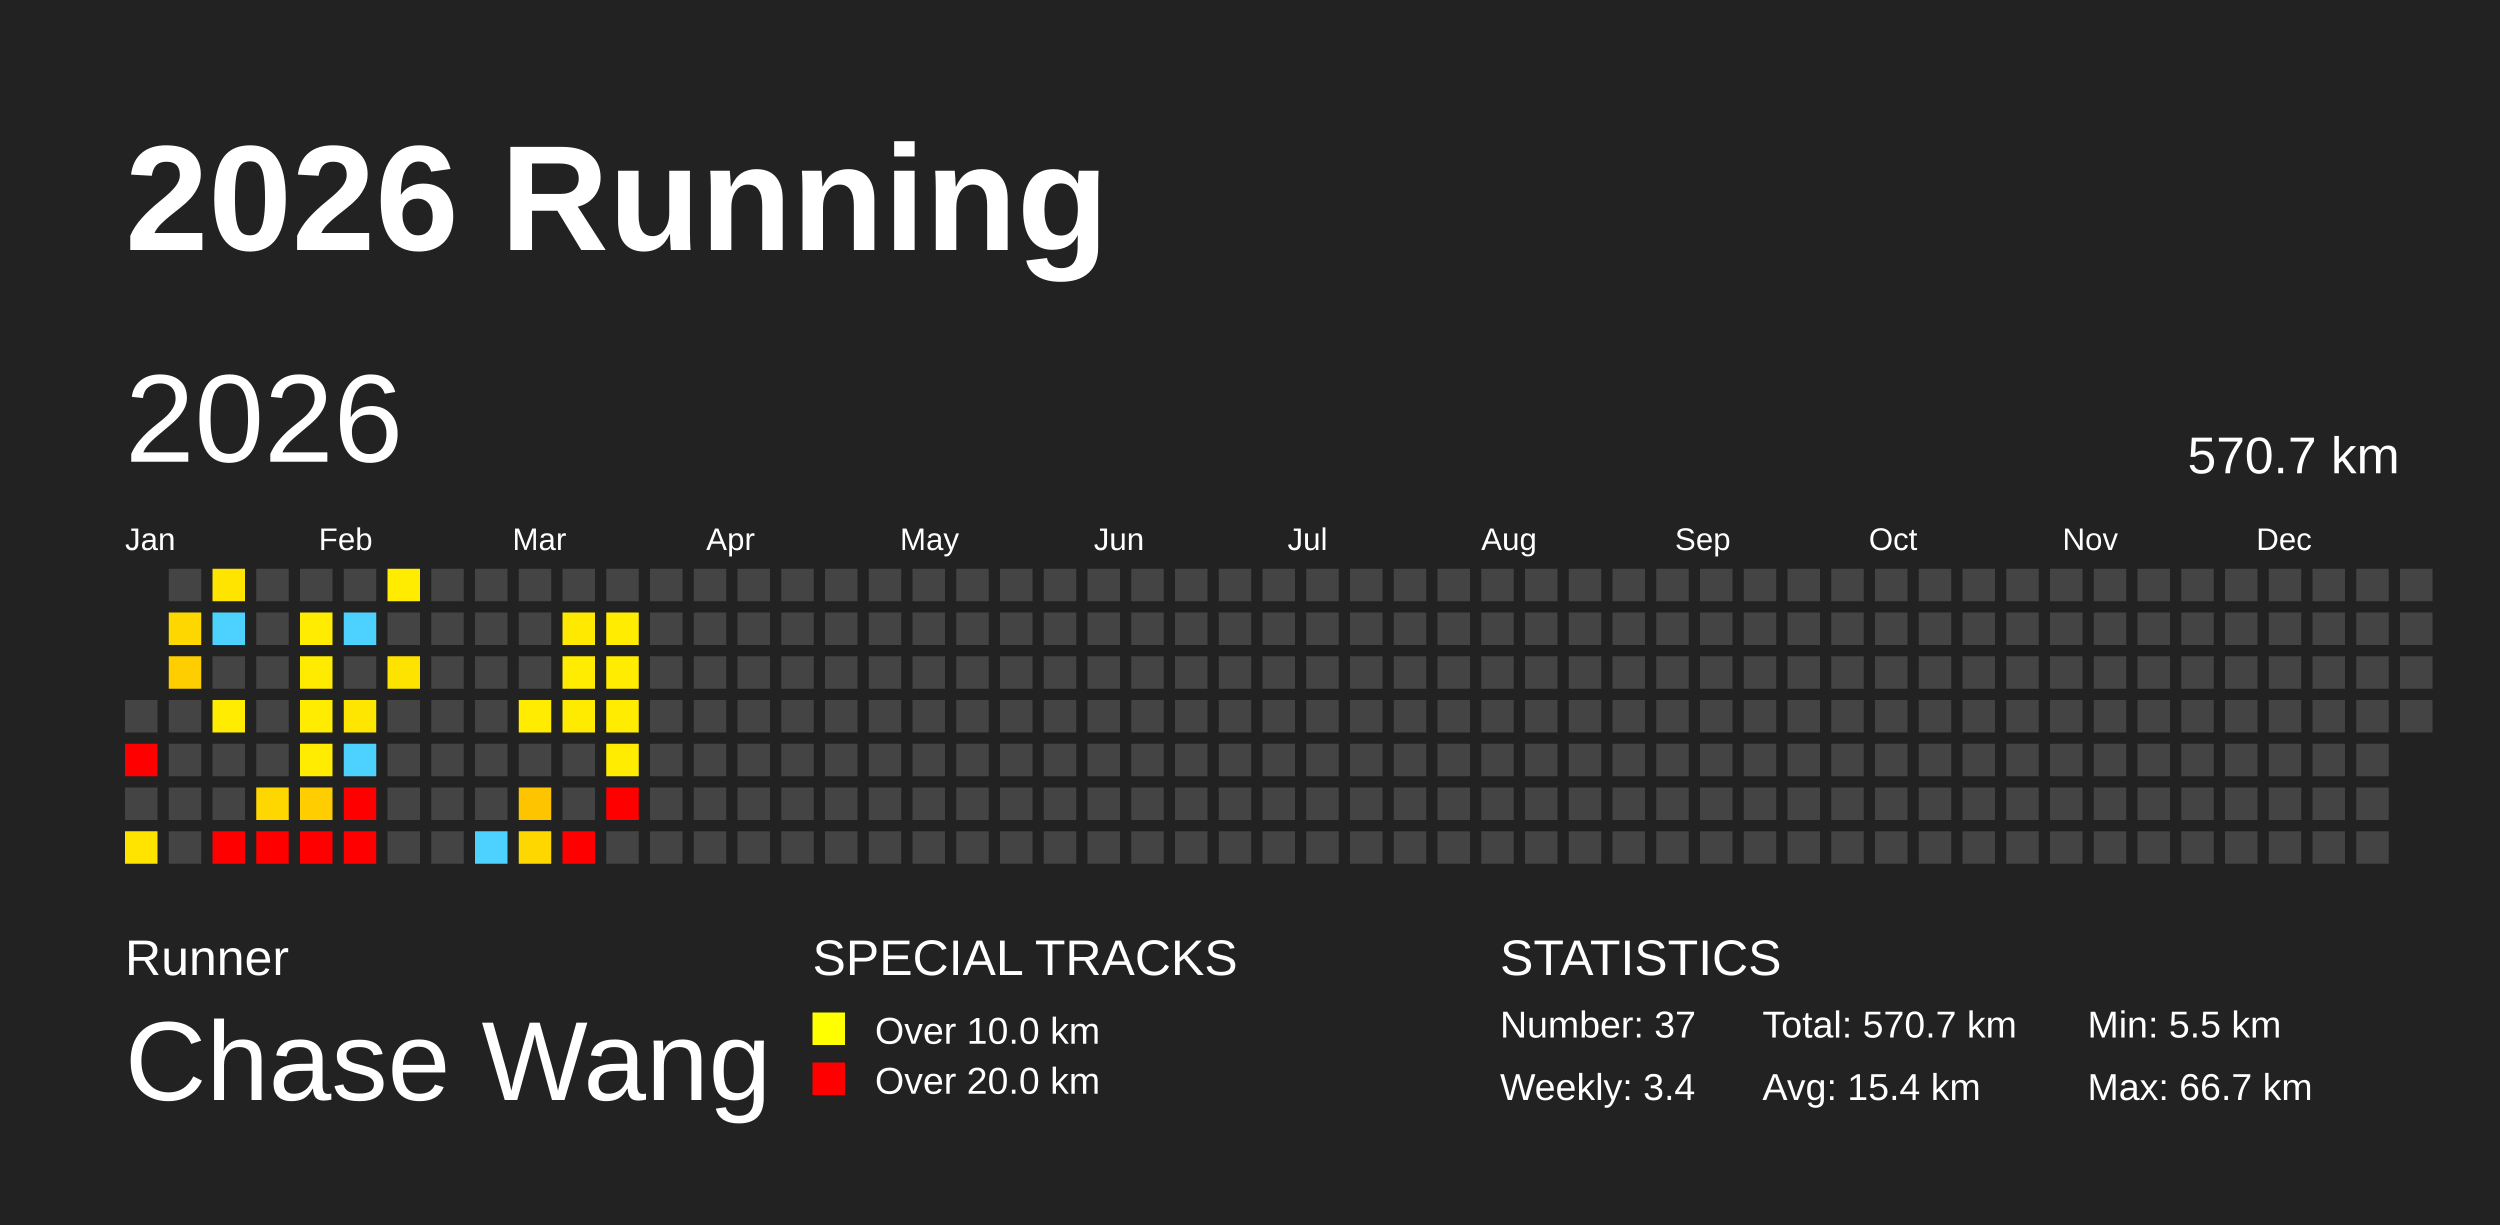
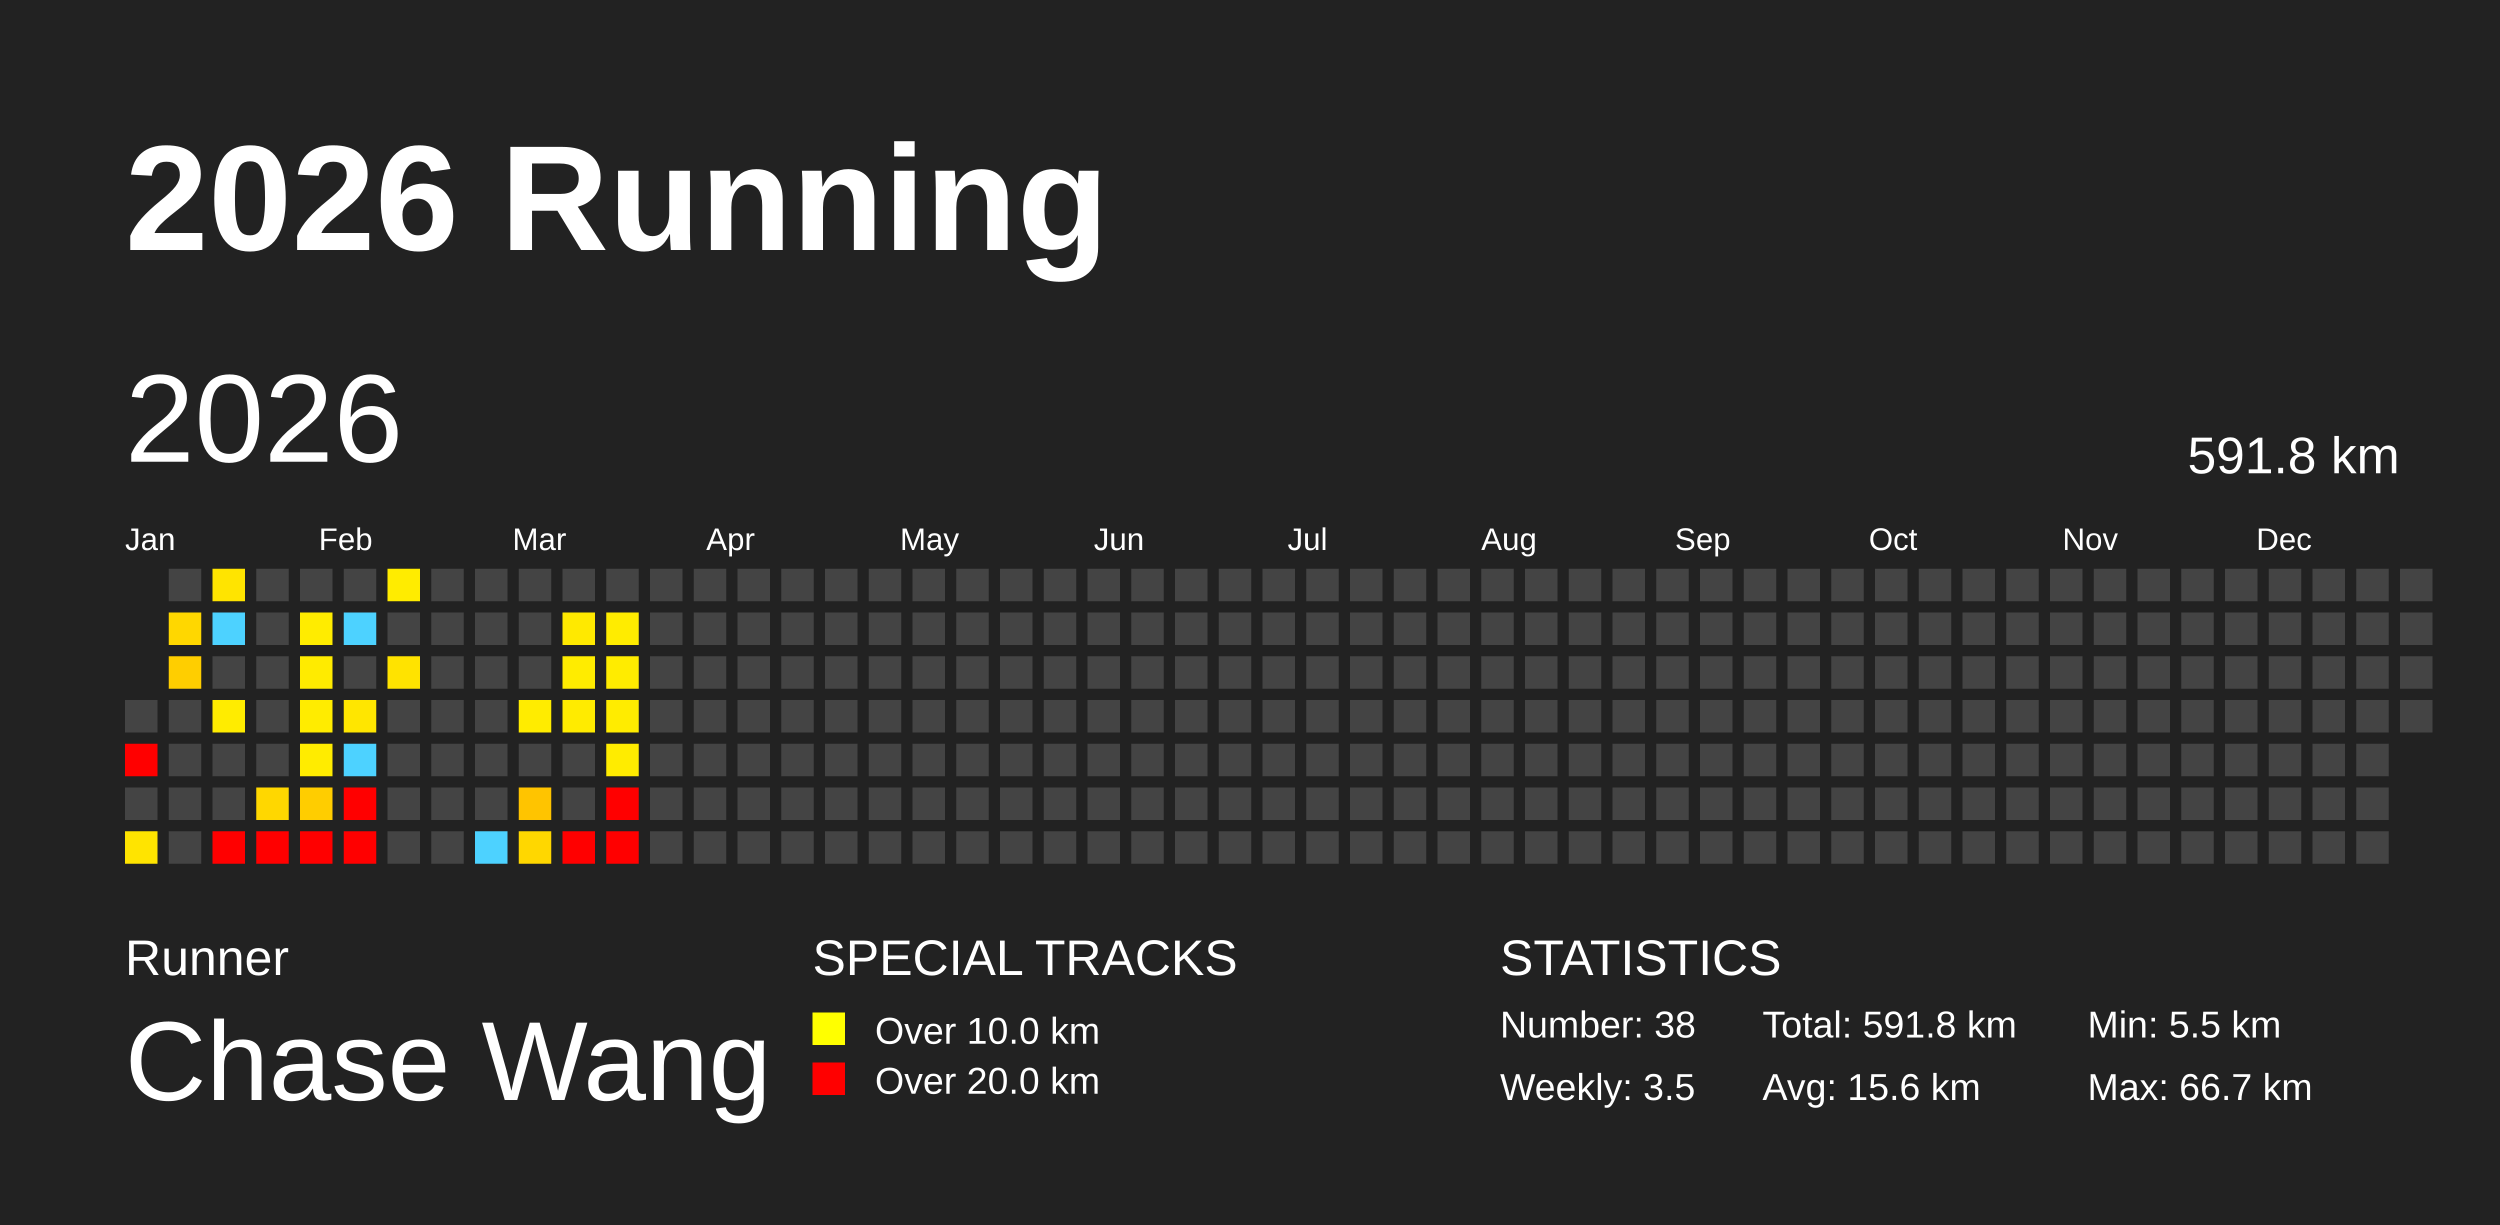
<svg xmlns="http://www.w3.org/2000/svg" baseProfile="full" height="98mm" version="1.1" viewBox="0,0,200,98" width="200mm">
  <defs />
  <rect fill="#222222" height="98" width="200" x="0" y="0" />
  <text fill="#FFFFFF" style="font-size:12px; font-family:Arial; font-weight:bold;" x="10" y="20">2026 Running</text>
  <text fill="#FFFFFF" style="font-size:4px; font-family:Arial" x="10" y="78">Runner</text>
  <text fill="#FFFFFF" style="font-size:9px; font-family:Arial" x="10" y="88">Chase Wang</text>
  <text fill="#FFFFFF" style="font-size:4px; font-family:Arial" x="65" y="78">SPECIAL TRACKS</text>
  <rect fill="yellow" height="2.6" width="2.6" x="65" y="81" />
  <text fill="#FFFFFF" style="font-size:3px; font-family:Arial" x="70" y="83.5">Over 10.0 km</text>
  <rect fill="red" height="2.6" width="2.6" x="65" y="85" />
  <text fill="#FFFFFF" style="font-size:3px; font-family:Arial" x="70" y="87.5">Over 20.0 km</text>
  <text fill="#FFFFFF" style="font-size:4px; font-family:Arial" x="120" y="78">STATISTICS</text>
-   <text fill="#FFFFFF" style="font-size:3px; font-family:Arial" x="120" y="83">Number: 37</text>
-   <text fill="#FFFFFF" style="font-size:3px; font-family:Arial" x="120" y="88">Weekly: 3.4</text>
-   <text fill="#FFFFFF" style="font-size:3px; font-family:Arial" x="141" y="83">Total: 570.7 km</text>
-   <text fill="#FFFFFF" style="font-size:3px; font-family:Arial" x="141" y="88">Avg: 15.4 km</text>
+   <text fill="#FFFFFF" style="font-size:3px; font-family:Arial" x="120" y="83">Number: 38</text>
+   <text fill="#FFFFFF" style="font-size:3px; font-family:Arial" x="120" y="88">Weekly: 3.5</text>
+   <text fill="#FFFFFF" style="font-size:3px; font-family:Arial" x="141" y="83">Total: 591.8 km</text>
+   <text fill="#FFFFFF" style="font-size:3px; font-family:Arial" x="141" y="88">Avg: 15.6 km</text>
  <text fill="#FFFFFF" style="font-size:3px; font-family:Arial" x="167" y="83">Min: 5.5 km</text>
  <text fill="#FFFFFF" style="font-size:3px; font-family:Arial" x="167" y="88">Max: 66.7 km</text>
  <text dominant-baseline="hanging" fill="#FFFFFF" style="font-size:10.0px; font-family:Arial;" x="10" y="30">2026</text>
-   <text dominant-baseline="hanging" fill="#FFFFFF" style="font-size:4.125px; font-family:Arial;" x="175" y="35">570.7 km</text>
+   <text dominant-baseline="hanging" fill="#FFFFFF" style="font-size:4.125px; font-family:Arial;" x="175" y="35">591.8 km</text>
  <text fill="#FFFFFF" style="font-size:2.5px; font-family:Arial" x="10.0" y="44">Jan</text>
  <text fill="#FFFFFF" style="font-size:2.5px; font-family:Arial" x="25.5" y="44">Feb</text>
  <text fill="#FFFFFF" style="font-size:2.5px; font-family:Arial" x="41.0" y="44">Mar</text>
  <text fill="#FFFFFF" style="font-size:2.5px; font-family:Arial" x="56.5" y="44">Apr</text>
  <text fill="#FFFFFF" style="font-size:2.5px; font-family:Arial" x="72.0" y="44">May</text>
  <text fill="#FFFFFF" style="font-size:2.5px; font-family:Arial" x="87.5" y="44">Jun</text>
  <text fill="#FFFFFF" style="font-size:2.5px; font-family:Arial" x="103.0" y="44">Jul</text>
  <text fill="#FFFFFF" style="font-size:2.5px; font-family:Arial" x="118.5" y="44">Aug</text>
  <text fill="#FFFFFF" style="font-size:2.5px; font-family:Arial" x="134.0" y="44">Sep</text>
  <text fill="#FFFFFF" style="font-size:2.5px; font-family:Arial" x="149.5" y="44">Oct</text>
  <text fill="#FFFFFF" style="font-size:2.5px; font-family:Arial" x="165.0" y="44">Nov</text>
  <text fill="#FFFFFF" style="font-size:2.5px; font-family:Arial" x="180.5" y="44">Dec</text>
  <rect fill="#444444" height="2.6" width="2.6" x="10.0" y="56.0" />
  <rect fill="red" height="2.6" width="2.6" x="10.0" y="59.5" />
  <rect fill="#444444" height="2.6" width="2.6" x="10.0" y="63.0" />
  <rect fill="#ffe400" height="2.6" width="2.6" x="10.0" y="66.5" />
  <rect fill="#444444" height="2.6" width="2.6" x="13.5" y="45.5" />
  <rect fill="#ffd700" height="2.6" width="2.6" x="13.5" y="49.0" />
  <rect fill="#ffce00" height="2.6" width="2.6" x="13.5" y="52.5" />
  <rect fill="#444444" height="2.6" width="2.6" x="13.5" y="56.0" />
  <rect fill="#444444" height="2.6" width="2.6" x="13.5" y="59.5" />
  <rect fill="#444444" height="2.6" width="2.6" x="13.5" y="63.0" />
  <rect fill="#444444" height="2.6" width="2.6" x="13.5" y="66.5" />
  <rect fill="#ffe400" height="2.6" width="2.6" x="17.0" y="45.5" />
  <rect fill="#4dd2ff" height="2.6" width="2.6" x="17.0" y="49.0" />
  <rect fill="#444444" height="2.6" width="2.6" x="17.0" y="52.5" />
  <rect fill="#ffec00" height="2.6" width="2.6" x="17.0" y="56.0" />
  <rect fill="#444444" height="2.6" width="2.6" x="17.0" y="59.5" />
  <rect fill="#444444" height="2.6" width="2.6" x="17.0" y="63.0" />
  <rect fill="red" height="2.6" width="2.6" x="17.0" y="66.5" />
  <rect fill="#444444" height="2.6" width="2.6" x="20.5" y="45.5" />
  <rect fill="#444444" height="2.6" width="2.6" x="20.5" y="49.0" />
  <rect fill="#444444" height="2.6" width="2.6" x="20.5" y="52.5" />
  <rect fill="#444444" height="2.6" width="2.6" x="20.5" y="56.0" />
  <rect fill="#444444" height="2.6" width="2.6" x="20.5" y="59.5" />
  <rect fill="#ffd700" height="2.6" width="2.6" x="20.5" y="63.0" />
  <rect fill="red" height="2.6" width="2.6" x="20.5" y="66.5" />
  <rect fill="#444444" height="2.6" width="2.6" x="24.0" y="45.5" />
  <rect fill="#ffec00" height="2.6" width="2.6" x="24.0" y="49.0" />
  <rect fill="#ffeb00" height="2.6" width="2.6" x="24.0" y="52.5" />
  <rect fill="#ffec00" height="2.6" width="2.6" x="24.0" y="56.0" />
  <rect fill="#ffec00" height="2.6" width="2.6" x="24.0" y="59.5" />
  <rect fill="#ffcd00" height="2.6" width="2.6" x="24.0" y="63.0" />
  <rect fill="red" height="2.6" width="2.6" x="24.0" y="66.5" />
  <rect fill="#444444" height="2.6" width="2.6" x="27.5" y="45.5" />
  <rect fill="#4dd2ff" height="2.6" width="2.6" x="27.5" y="49.0" />
  <rect fill="#444444" height="2.6" width="2.6" x="27.5" y="52.5" />
  <rect fill="#ffe600" height="2.6" width="2.6" x="27.5" y="56.0" />
  <rect fill="#4dd2ff" height="2.6" width="2.6" x="27.5" y="59.5" />
  <rect fill="red" height="2.6" width="2.6" x="27.5" y="63.0" />
  <rect fill="red" height="2.6" width="2.6" x="27.5" y="66.5" />
  <rect fill="#ffec00" height="2.6" width="2.6" x="31.0" y="45.5" />
  <rect fill="#444444" height="2.6" width="2.6" x="31.0" y="49.0" />
  <rect fill="#ffe300" height="2.6" width="2.6" x="31.0" y="52.5" />
  <rect fill="#444444" height="2.6" width="2.6" x="31.0" y="56.0" />
  <rect fill="#444444" height="2.6" width="2.6" x="31.0" y="59.5" />
  <rect fill="#444444" height="2.6" width="2.6" x="31.0" y="63.0" />
  <rect fill="#444444" height="2.6" width="2.6" x="31.0" y="66.5" />
  <rect fill="#444444" height="2.6" width="2.6" x="34.5" y="45.5" />
  <rect fill="#444444" height="2.6" width="2.6" x="34.5" y="49.0" />
  <rect fill="#444444" height="2.6" width="2.6" x="34.5" y="52.5" />
  <rect fill="#444444" height="2.6" width="2.6" x="34.5" y="56.0" />
  <rect fill="#444444" height="2.6" width="2.6" x="34.5" y="59.5" />
  <rect fill="#444444" height="2.6" width="2.6" x="34.5" y="63.0" />
  <rect fill="#444444" height="2.6" width="2.6" x="34.5" y="66.5" />
  <rect fill="#444444" height="2.6" width="2.6" x="38.0" y="45.5" />
  <rect fill="#444444" height="2.6" width="2.6" x="38.0" y="49.0" />
  <rect fill="#444444" height="2.6" width="2.6" x="38.0" y="52.5" />
  <rect fill="#444444" height="2.6" width="2.6" x="38.0" y="56.0" />
  <rect fill="#444444" height="2.6" width="2.6" x="38.0" y="59.5" />
  <rect fill="#444444" height="2.6" width="2.6" x="38.0" y="63.0" />
  <rect fill="#4dd2ff" height="2.6" width="2.6" x="38.0" y="66.5" />
  <rect fill="#444444" height="2.6" width="2.6" x="41.5" y="45.5" />
  <rect fill="#444444" height="2.6" width="2.6" x="41.5" y="49.0" />
  <rect fill="#444444" height="2.6" width="2.6" x="41.5" y="52.5" />
  <rect fill="#ffec00" height="2.6" width="2.6" x="41.5" y="56.0" />
  <rect fill="#444444" height="2.6" width="2.6" x="41.5" y="59.5" />
  <rect fill="#ffc400" height="2.6" width="2.6" x="41.5" y="63.0" />
  <rect fill="#ffd700" height="2.6" width="2.6" x="41.5" y="66.5" />
  <rect fill="#444444" height="2.6" width="2.6" x="45.0" y="45.5" />
  <rect fill="#ffe900" height="2.6" width="2.6" x="45.0" y="49.0" />
  <rect fill="#ffec00" height="2.6" width="2.6" x="45.0" y="52.5" />
  <rect fill="#ffeb00" height="2.6" width="2.6" x="45.0" y="56.0" />
  <rect fill="#444444" height="2.6" width="2.6" x="45.0" y="59.5" />
  <rect fill="#444444" height="2.6" width="2.6" x="45.0" y="63.0" />
  <rect fill="red" height="2.6" width="2.6" x="45.0" y="66.5" />
  <rect fill="#444444" height="2.6" width="2.6" x="48.5" y="45.5" />
  <rect fill="#ffec00" height="2.6" width="2.6" x="48.5" y="49.0" />
  <rect fill="#ffec00" height="2.6" width="2.6" x="48.5" y="52.5" />
  <rect fill="#ffec00" height="2.6" width="2.6" x="48.5" y="56.0" />
  <rect fill="#ffec00" height="2.6" width="2.6" x="48.5" y="59.5" />
  <rect fill="red" height="2.6" width="2.6" x="48.5" y="63.0" />
-   <rect fill="#444444" height="2.6" width="2.6" x="48.5" y="66.5" />
+   <rect fill="red" height="2.6" width="2.6" x="48.5" y="66.5" />
  <rect fill="#444444" height="2.6" width="2.6" x="52.0" y="45.5" />
  <rect fill="#444444" height="2.6" width="2.6" x="52.0" y="49.0" />
  <rect fill="#444444" height="2.6" width="2.6" x="52.0" y="52.5" />
  <rect fill="#444444" height="2.6" width="2.6" x="52.0" y="56.0" />
  <rect fill="#444444" height="2.6" width="2.6" x="52.0" y="59.5" />
  <rect fill="#444444" height="2.6" width="2.6" x="52.0" y="63.0" />
  <rect fill="#444444" height="2.6" width="2.6" x="52.0" y="66.5" />
  <rect fill="#444444" height="2.6" width="2.6" x="55.5" y="45.5" />
  <rect fill="#444444" height="2.6" width="2.6" x="55.5" y="49.0" />
  <rect fill="#444444" height="2.6" width="2.6" x="55.5" y="52.5" />
  <rect fill="#444444" height="2.6" width="2.6" x="55.5" y="56.0" />
  <rect fill="#444444" height="2.6" width="2.6" x="55.5" y="59.5" />
  <rect fill="#444444" height="2.6" width="2.6" x="55.5" y="63.0" />
  <rect fill="#444444" height="2.6" width="2.6" x="55.5" y="66.5" />
  <rect fill="#444444" height="2.6" width="2.6" x="59.0" y="45.5" />
  <rect fill="#444444" height="2.6" width="2.6" x="59.0" y="49.0" />
  <rect fill="#444444" height="2.6" width="2.6" x="59.0" y="52.5" />
  <rect fill="#444444" height="2.6" width="2.6" x="59.0" y="56.0" />
  <rect fill="#444444" height="2.6" width="2.6" x="59.0" y="59.5" />
  <rect fill="#444444" height="2.6" width="2.6" x="59.0" y="63.0" />
  <rect fill="#444444" height="2.6" width="2.6" x="59.0" y="66.5" />
  <rect fill="#444444" height="2.6" width="2.6" x="62.5" y="45.5" />
  <rect fill="#444444" height="2.6" width="2.6" x="62.5" y="49.0" />
  <rect fill="#444444" height="2.6" width="2.6" x="62.5" y="52.5" />
  <rect fill="#444444" height="2.6" width="2.6" x="62.5" y="56.0" />
  <rect fill="#444444" height="2.6" width="2.6" x="62.5" y="59.5" />
  <rect fill="#444444" height="2.6" width="2.6" x="62.5" y="63.0" />
  <rect fill="#444444" height="2.6" width="2.6" x="62.5" y="66.5" />
  <rect fill="#444444" height="2.6" width="2.6" x="66.0" y="45.5" />
  <rect fill="#444444" height="2.6" width="2.6" x="66.0" y="49.0" />
  <rect fill="#444444" height="2.6" width="2.6" x="66.0" y="52.5" />
  <rect fill="#444444" height="2.6" width="2.6" x="66.0" y="56.0" />
  <rect fill="#444444" height="2.6" width="2.6" x="66.0" y="59.5" />
  <rect fill="#444444" height="2.6" width="2.6" x="66.0" y="63.0" />
  <rect fill="#444444" height="2.6" width="2.6" x="66.0" y="66.5" />
  <rect fill="#444444" height="2.6" width="2.6" x="69.5" y="45.5" />
  <rect fill="#444444" height="2.6" width="2.6" x="69.5" y="49.0" />
  <rect fill="#444444" height="2.6" width="2.6" x="69.5" y="52.5" />
  <rect fill="#444444" height="2.6" width="2.6" x="69.5" y="56.0" />
  <rect fill="#444444" height="2.6" width="2.6" x="69.5" y="59.5" />
  <rect fill="#444444" height="2.6" width="2.6" x="69.5" y="63.0" />
  <rect fill="#444444" height="2.6" width="2.6" x="69.5" y="66.5" />
  <rect fill="#444444" height="2.6" width="2.6" x="73.0" y="45.5" />
  <rect fill="#444444" height="2.6" width="2.6" x="73.0" y="49.0" />
  <rect fill="#444444" height="2.6" width="2.6" x="73.0" y="52.5" />
  <rect fill="#444444" height="2.6" width="2.6" x="73.0" y="56.0" />
  <rect fill="#444444" height="2.6" width="2.6" x="73.0" y="59.5" />
  <rect fill="#444444" height="2.6" width="2.6" x="73.0" y="63.0" />
  <rect fill="#444444" height="2.6" width="2.6" x="73.0" y="66.5" />
  <rect fill="#444444" height="2.6" width="2.6" x="76.5" y="45.5" />
  <rect fill="#444444" height="2.6" width="2.6" x="76.5" y="49.0" />
  <rect fill="#444444" height="2.6" width="2.6" x="76.5" y="52.5" />
  <rect fill="#444444" height="2.6" width="2.6" x="76.5" y="56.0" />
  <rect fill="#444444" height="2.6" width="2.6" x="76.5" y="59.5" />
  <rect fill="#444444" height="2.6" width="2.6" x="76.5" y="63.0" />
  <rect fill="#444444" height="2.6" width="2.6" x="76.5" y="66.5" />
  <rect fill="#444444" height="2.6" width="2.6" x="80.0" y="45.5" />
  <rect fill="#444444" height="2.6" width="2.6" x="80.0" y="49.0" />
  <rect fill="#444444" height="2.6" width="2.6" x="80.0" y="52.5" />
  <rect fill="#444444" height="2.6" width="2.6" x="80.0" y="56.0" />
  <rect fill="#444444" height="2.6" width="2.6" x="80.0" y="59.5" />
  <rect fill="#444444" height="2.6" width="2.6" x="80.0" y="63.0" />
  <rect fill="#444444" height="2.6" width="2.6" x="80.0" y="66.5" />
  <rect fill="#444444" height="2.6" width="2.6" x="83.5" y="45.5" />
  <rect fill="#444444" height="2.6" width="2.6" x="83.5" y="49.0" />
  <rect fill="#444444" height="2.6" width="2.6" x="83.5" y="52.5" />
  <rect fill="#444444" height="2.6" width="2.6" x="83.5" y="56.0" />
  <rect fill="#444444" height="2.6" width="2.6" x="83.5" y="59.5" />
  <rect fill="#444444" height="2.6" width="2.6" x="83.5" y="63.0" />
  <rect fill="#444444" height="2.6" width="2.6" x="83.5" y="66.5" />
  <rect fill="#444444" height="2.6" width="2.6" x="87.0" y="45.5" />
  <rect fill="#444444" height="2.6" width="2.6" x="87.0" y="49.0" />
  <rect fill="#444444" height="2.6" width="2.6" x="87.0" y="52.5" />
  <rect fill="#444444" height="2.6" width="2.6" x="87.0" y="56.0" />
  <rect fill="#444444" height="2.6" width="2.6" x="87.0" y="59.5" />
  <rect fill="#444444" height="2.6" width="2.6" x="87.0" y="63.0" />
  <rect fill="#444444" height="2.6" width="2.6" x="87.0" y="66.5" />
  <rect fill="#444444" height="2.6" width="2.6" x="90.5" y="45.5" />
  <rect fill="#444444" height="2.6" width="2.6" x="90.5" y="49.0" />
  <rect fill="#444444" height="2.6" width="2.6" x="90.5" y="52.5" />
  <rect fill="#444444" height="2.6" width="2.6" x="90.5" y="56.0" />
  <rect fill="#444444" height="2.6" width="2.6" x="90.5" y="59.5" />
  <rect fill="#444444" height="2.6" width="2.6" x="90.5" y="63.0" />
  <rect fill="#444444" height="2.6" width="2.6" x="90.5" y="66.5" />
  <rect fill="#444444" height="2.6" width="2.6" x="94.0" y="45.5" />
  <rect fill="#444444" height="2.6" width="2.6" x="94.0" y="49.0" />
  <rect fill="#444444" height="2.6" width="2.6" x="94.0" y="52.5" />
  <rect fill="#444444" height="2.6" width="2.6" x="94.0" y="56.0" />
  <rect fill="#444444" height="2.6" width="2.6" x="94.0" y="59.5" />
  <rect fill="#444444" height="2.6" width="2.6" x="94.0" y="63.0" />
  <rect fill="#444444" height="2.6" width="2.6" x="94.0" y="66.5" />
  <rect fill="#444444" height="2.6" width="2.6" x="97.5" y="45.5" />
  <rect fill="#444444" height="2.6" width="2.6" x="97.5" y="49.0" />
  <rect fill="#444444" height="2.6" width="2.6" x="97.5" y="52.5" />
  <rect fill="#444444" height="2.6" width="2.6" x="97.5" y="56.0" />
  <rect fill="#444444" height="2.6" width="2.6" x="97.5" y="59.5" />
  <rect fill="#444444" height="2.6" width="2.6" x="97.5" y="63.0" />
  <rect fill="#444444" height="2.6" width="2.6" x="97.5" y="66.5" />
  <rect fill="#444444" height="2.6" width="2.6" x="101.0" y="45.5" />
  <rect fill="#444444" height="2.6" width="2.6" x="101.0" y="49.0" />
  <rect fill="#444444" height="2.6" width="2.6" x="101.0" y="52.5" />
  <rect fill="#444444" height="2.6" width="2.6" x="101.0" y="56.0" />
  <rect fill="#444444" height="2.6" width="2.6" x="101.0" y="59.5" />
  <rect fill="#444444" height="2.6" width="2.6" x="101.0" y="63.0" />
  <rect fill="#444444" height="2.6" width="2.6" x="101.0" y="66.5" />
  <rect fill="#444444" height="2.6" width="2.6" x="104.5" y="45.5" />
  <rect fill="#444444" height="2.6" width="2.6" x="104.5" y="49.0" />
  <rect fill="#444444" height="2.6" width="2.6" x="104.5" y="52.5" />
  <rect fill="#444444" height="2.6" width="2.6" x="104.5" y="56.0" />
  <rect fill="#444444" height="2.6" width="2.6" x="104.5" y="59.5" />
  <rect fill="#444444" height="2.6" width="2.6" x="104.5" y="63.0" />
  <rect fill="#444444" height="2.6" width="2.6" x="104.5" y="66.5" />
  <rect fill="#444444" height="2.6" width="2.6" x="108.0" y="45.5" />
  <rect fill="#444444" height="2.6" width="2.6" x="108.0" y="49.0" />
  <rect fill="#444444" height="2.6" width="2.6" x="108.0" y="52.5" />
  <rect fill="#444444" height="2.6" width="2.6" x="108.0" y="56.0" />
  <rect fill="#444444" height="2.6" width="2.6" x="108.0" y="59.5" />
  <rect fill="#444444" height="2.6" width="2.6" x="108.0" y="63.0" />
  <rect fill="#444444" height="2.6" width="2.6" x="108.0" y="66.5" />
  <rect fill="#444444" height="2.6" width="2.6" x="111.5" y="45.5" />
  <rect fill="#444444" height="2.6" width="2.6" x="111.5" y="49.0" />
  <rect fill="#444444" height="2.6" width="2.6" x="111.5" y="52.5" />
  <rect fill="#444444" height="2.6" width="2.6" x="111.5" y="56.0" />
  <rect fill="#444444" height="2.6" width="2.6" x="111.5" y="59.5" />
  <rect fill="#444444" height="2.6" width="2.6" x="111.5" y="63.0" />
  <rect fill="#444444" height="2.6" width="2.6" x="111.5" y="66.5" />
  <rect fill="#444444" height="2.6" width="2.6" x="115.0" y="45.5" />
  <rect fill="#444444" height="2.6" width="2.6" x="115.0" y="49.0" />
  <rect fill="#444444" height="2.6" width="2.6" x="115.0" y="52.5" />
  <rect fill="#444444" height="2.6" width="2.6" x="115.0" y="56.0" />
  <rect fill="#444444" height="2.6" width="2.6" x="115.0" y="59.5" />
  <rect fill="#444444" height="2.6" width="2.6" x="115.0" y="63.0" />
  <rect fill="#444444" height="2.6" width="2.6" x="115.0" y="66.5" />
  <rect fill="#444444" height="2.6" width="2.6" x="118.5" y="45.5" />
  <rect fill="#444444" height="2.6" width="2.6" x="118.5" y="49.0" />
  <rect fill="#444444" height="2.6" width="2.6" x="118.5" y="52.5" />
  <rect fill="#444444" height="2.6" width="2.6" x="118.5" y="56.0" />
  <rect fill="#444444" height="2.6" width="2.6" x="118.5" y="59.5" />
  <rect fill="#444444" height="2.6" width="2.6" x="118.5" y="63.0" />
  <rect fill="#444444" height="2.6" width="2.6" x="118.5" y="66.5" />
  <rect fill="#444444" height="2.6" width="2.6" x="122.0" y="45.5" />
  <rect fill="#444444" height="2.6" width="2.6" x="122.0" y="49.0" />
  <rect fill="#444444" height="2.6" width="2.6" x="122.0" y="52.5" />
  <rect fill="#444444" height="2.6" width="2.6" x="122.0" y="56.0" />
  <rect fill="#444444" height="2.6" width="2.6" x="122.0" y="59.5" />
  <rect fill="#444444" height="2.6" width="2.6" x="122.0" y="63.0" />
  <rect fill="#444444" height="2.6" width="2.6" x="122.0" y="66.5" />
  <rect fill="#444444" height="2.6" width="2.6" x="125.5" y="45.5" />
  <rect fill="#444444" height="2.6" width="2.6" x="125.5" y="49.0" />
  <rect fill="#444444" height="2.6" width="2.6" x="125.5" y="52.5" />
  <rect fill="#444444" height="2.6" width="2.6" x="125.5" y="56.0" />
  <rect fill="#444444" height="2.6" width="2.6" x="125.5" y="59.5" />
  <rect fill="#444444" height="2.6" width="2.6" x="125.5" y="63.0" />
  <rect fill="#444444" height="2.6" width="2.6" x="125.5" y="66.5" />
  <rect fill="#444444" height="2.6" width="2.6" x="129.0" y="45.5" />
  <rect fill="#444444" height="2.6" width="2.6" x="129.0" y="49.0" />
  <rect fill="#444444" height="2.6" width="2.6" x="129.0" y="52.5" />
  <rect fill="#444444" height="2.6" width="2.6" x="129.0" y="56.0" />
  <rect fill="#444444" height="2.6" width="2.6" x="129.0" y="59.5" />
  <rect fill="#444444" height="2.6" width="2.6" x="129.0" y="63.0" />
  <rect fill="#444444" height="2.6" width="2.6" x="129.0" y="66.5" />
  <rect fill="#444444" height="2.6" width="2.6" x="132.5" y="45.5" />
  <rect fill="#444444" height="2.6" width="2.6" x="132.5" y="49.0" />
  <rect fill="#444444" height="2.6" width="2.6" x="132.5" y="52.5" />
  <rect fill="#444444" height="2.6" width="2.6" x="132.5" y="56.0" />
  <rect fill="#444444" height="2.6" width="2.6" x="132.5" y="59.5" />
  <rect fill="#444444" height="2.6" width="2.6" x="132.5" y="63.0" />
  <rect fill="#444444" height="2.6" width="2.6" x="132.5" y="66.5" />
  <rect fill="#444444" height="2.6" width="2.6" x="136.0" y="45.5" />
  <rect fill="#444444" height="2.6" width="2.6" x="136.0" y="49.0" />
  <rect fill="#444444" height="2.6" width="2.6" x="136.0" y="52.5" />
  <rect fill="#444444" height="2.6" width="2.6" x="136.0" y="56.0" />
  <rect fill="#444444" height="2.6" width="2.6" x="136.0" y="59.5" />
  <rect fill="#444444" height="2.6" width="2.6" x="136.0" y="63.0" />
  <rect fill="#444444" height="2.6" width="2.6" x="136.0" y="66.5" />
  <rect fill="#444444" height="2.6" width="2.6" x="139.5" y="45.5" />
  <rect fill="#444444" height="2.6" width="2.6" x="139.5" y="49.0" />
  <rect fill="#444444" height="2.6" width="2.6" x="139.5" y="52.5" />
  <rect fill="#444444" height="2.6" width="2.6" x="139.5" y="56.0" />
  <rect fill="#444444" height="2.6" width="2.6" x="139.5" y="59.5" />
  <rect fill="#444444" height="2.6" width="2.6" x="139.5" y="63.0" />
  <rect fill="#444444" height="2.6" width="2.6" x="139.5" y="66.5" />
  <rect fill="#444444" height="2.6" width="2.6" x="143.0" y="45.5" />
  <rect fill="#444444" height="2.6" width="2.6" x="143.0" y="49.0" />
  <rect fill="#444444" height="2.6" width="2.6" x="143.0" y="52.5" />
  <rect fill="#444444" height="2.6" width="2.6" x="143.0" y="56.0" />
  <rect fill="#444444" height="2.6" width="2.6" x="143.0" y="59.5" />
  <rect fill="#444444" height="2.6" width="2.6" x="143.0" y="63.0" />
  <rect fill="#444444" height="2.6" width="2.6" x="143.0" y="66.5" />
  <rect fill="#444444" height="2.6" width="2.6" x="146.5" y="45.5" />
  <rect fill="#444444" height="2.6" width="2.6" x="146.5" y="49.0" />
  <rect fill="#444444" height="2.6" width="2.6" x="146.5" y="52.5" />
  <rect fill="#444444" height="2.6" width="2.6" x="146.5" y="56.0" />
  <rect fill="#444444" height="2.6" width="2.6" x="146.5" y="59.5" />
  <rect fill="#444444" height="2.6" width="2.6" x="146.5" y="63.0" />
  <rect fill="#444444" height="2.6" width="2.6" x="146.5" y="66.5" />
  <rect fill="#444444" height="2.6" width="2.6" x="150.0" y="45.5" />
  <rect fill="#444444" height="2.6" width="2.6" x="150.0" y="49.0" />
  <rect fill="#444444" height="2.6" width="2.6" x="150.0" y="52.5" />
  <rect fill="#444444" height="2.6" width="2.6" x="150.0" y="56.0" />
  <rect fill="#444444" height="2.6" width="2.6" x="150.0" y="59.5" />
  <rect fill="#444444" height="2.6" width="2.6" x="150.0" y="63.0" />
  <rect fill="#444444" height="2.6" width="2.6" x="150.0" y="66.5" />
  <rect fill="#444444" height="2.6" width="2.6" x="153.5" y="45.5" />
  <rect fill="#444444" height="2.6" width="2.6" x="153.5" y="49.0" />
  <rect fill="#444444" height="2.6" width="2.6" x="153.5" y="52.5" />
  <rect fill="#444444" height="2.6" width="2.6" x="153.5" y="56.0" />
  <rect fill="#444444" height="2.6" width="2.6" x="153.5" y="59.5" />
  <rect fill="#444444" height="2.6" width="2.6" x="153.5" y="63.0" />
  <rect fill="#444444" height="2.6" width="2.6" x="153.5" y="66.5" />
  <rect fill="#444444" height="2.6" width="2.6" x="157.0" y="45.5" />
  <rect fill="#444444" height="2.6" width="2.6" x="157.0" y="49.0" />
  <rect fill="#444444" height="2.6" width="2.6" x="157.0" y="52.5" />
  <rect fill="#444444" height="2.6" width="2.6" x="157.0" y="56.0" />
  <rect fill="#444444" height="2.6" width="2.6" x="157.0" y="59.5" />
  <rect fill="#444444" height="2.6" width="2.6" x="157.0" y="63.0" />
  <rect fill="#444444" height="2.6" width="2.6" x="157.0" y="66.5" />
  <rect fill="#444444" height="2.6" width="2.6" x="160.5" y="45.5" />
  <rect fill="#444444" height="2.6" width="2.6" x="160.5" y="49.0" />
  <rect fill="#444444" height="2.6" width="2.6" x="160.5" y="52.5" />
  <rect fill="#444444" height="2.6" width="2.6" x="160.5" y="56.0" />
  <rect fill="#444444" height="2.6" width="2.6" x="160.5" y="59.5" />
  <rect fill="#444444" height="2.6" width="2.6" x="160.5" y="63.0" />
  <rect fill="#444444" height="2.6" width="2.6" x="160.5" y="66.5" />
  <rect fill="#444444" height="2.6" width="2.6" x="164.0" y="45.5" />
  <rect fill="#444444" height="2.6" width="2.6" x="164.0" y="49.0" />
  <rect fill="#444444" height="2.6" width="2.6" x="164.0" y="52.5" />
  <rect fill="#444444" height="2.6" width="2.6" x="164.0" y="56.0" />
  <rect fill="#444444" height="2.6" width="2.6" x="164.0" y="59.5" />
  <rect fill="#444444" height="2.6" width="2.6" x="164.0" y="63.0" />
  <rect fill="#444444" height="2.6" width="2.6" x="164.0" y="66.5" />
  <rect fill="#444444" height="2.6" width="2.6" x="167.5" y="45.5" />
  <rect fill="#444444" height="2.6" width="2.6" x="167.5" y="49.0" />
  <rect fill="#444444" height="2.6" width="2.6" x="167.5" y="52.5" />
  <rect fill="#444444" height="2.6" width="2.6" x="167.5" y="56.0" />
  <rect fill="#444444" height="2.6" width="2.6" x="167.5" y="59.5" />
  <rect fill="#444444" height="2.6" width="2.6" x="167.5" y="63.0" />
  <rect fill="#444444" height="2.6" width="2.6" x="167.5" y="66.5" />
  <rect fill="#444444" height="2.6" width="2.6" x="171.0" y="45.5" />
  <rect fill="#444444" height="2.6" width="2.6" x="171.0" y="49.0" />
  <rect fill="#444444" height="2.6" width="2.6" x="171.0" y="52.5" />
  <rect fill="#444444" height="2.6" width="2.6" x="171.0" y="56.0" />
  <rect fill="#444444" height="2.6" width="2.6" x="171.0" y="59.5" />
  <rect fill="#444444" height="2.6" width="2.6" x="171.0" y="63.0" />
  <rect fill="#444444" height="2.6" width="2.6" x="171.0" y="66.5" />
  <rect fill="#444444" height="2.6" width="2.6" x="174.5" y="45.5" />
  <rect fill="#444444" height="2.6" width="2.6" x="174.5" y="49.0" />
  <rect fill="#444444" height="2.6" width="2.6" x="174.5" y="52.5" />
  <rect fill="#444444" height="2.6" width="2.6" x="174.5" y="56.0" />
  <rect fill="#444444" height="2.6" width="2.6" x="174.5" y="59.5" />
  <rect fill="#444444" height="2.6" width="2.6" x="174.5" y="63.0" />
  <rect fill="#444444" height="2.6" width="2.6" x="174.5" y="66.5" />
  <rect fill="#444444" height="2.6" width="2.6" x="178.0" y="45.5" />
  <rect fill="#444444" height="2.6" width="2.6" x="178.0" y="49.0" />
  <rect fill="#444444" height="2.6" width="2.6" x="178.0" y="52.5" />
  <rect fill="#444444" height="2.6" width="2.6" x="178.0" y="56.0" />
  <rect fill="#444444" height="2.6" width="2.6" x="178.0" y="59.5" />
  <rect fill="#444444" height="2.6" width="2.6" x="178.0" y="63.0" />
  <rect fill="#444444" height="2.6" width="2.6" x="178.0" y="66.5" />
  <rect fill="#444444" height="2.6" width="2.6" x="181.5" y="45.5" />
  <rect fill="#444444" height="2.6" width="2.6" x="181.5" y="49.0" />
  <rect fill="#444444" height="2.6" width="2.6" x="181.5" y="52.5" />
  <rect fill="#444444" height="2.6" width="2.6" x="181.5" y="56.0" />
  <rect fill="#444444" height="2.6" width="2.6" x="181.5" y="59.5" />
  <rect fill="#444444" height="2.6" width="2.6" x="181.5" y="63.0" />
  <rect fill="#444444" height="2.6" width="2.6" x="181.5" y="66.5" />
  <rect fill="#444444" height="2.6" width="2.6" x="185.0" y="45.5" />
  <rect fill="#444444" height="2.6" width="2.6" x="185.0" y="49.0" />
  <rect fill="#444444" height="2.6" width="2.6" x="185.0" y="52.5" />
  <rect fill="#444444" height="2.6" width="2.6" x="185.0" y="56.0" />
  <rect fill="#444444" height="2.6" width="2.6" x="185.0" y="59.5" />
  <rect fill="#444444" height="2.6" width="2.6" x="185.0" y="63.0" />
  <rect fill="#444444" height="2.6" width="2.6" x="185.0" y="66.5" />
  <rect fill="#444444" height="2.6" width="2.6" x="188.5" y="45.5" />
  <rect fill="#444444" height="2.6" width="2.6" x="188.5" y="49.0" />
  <rect fill="#444444" height="2.6" width="2.6" x="188.5" y="52.5" />
  <rect fill="#444444" height="2.6" width="2.6" x="188.5" y="56.0" />
  <rect fill="#444444" height="2.6" width="2.6" x="188.5" y="59.5" />
  <rect fill="#444444" height="2.6" width="2.6" x="188.5" y="63.0" />
  <rect fill="#444444" height="2.6" width="2.6" x="188.5" y="66.5" />
  <rect fill="#444444" height="2.6" width="2.6" x="192.0" y="45.5" />
  <rect fill="#444444" height="2.6" width="2.6" x="192.0" y="49.0" />
  <rect fill="#444444" height="2.6" width="2.6" x="192.0" y="52.5" />
  <rect fill="#444444" height="2.6" width="2.6" x="192.0" y="56.0" />
</svg>
